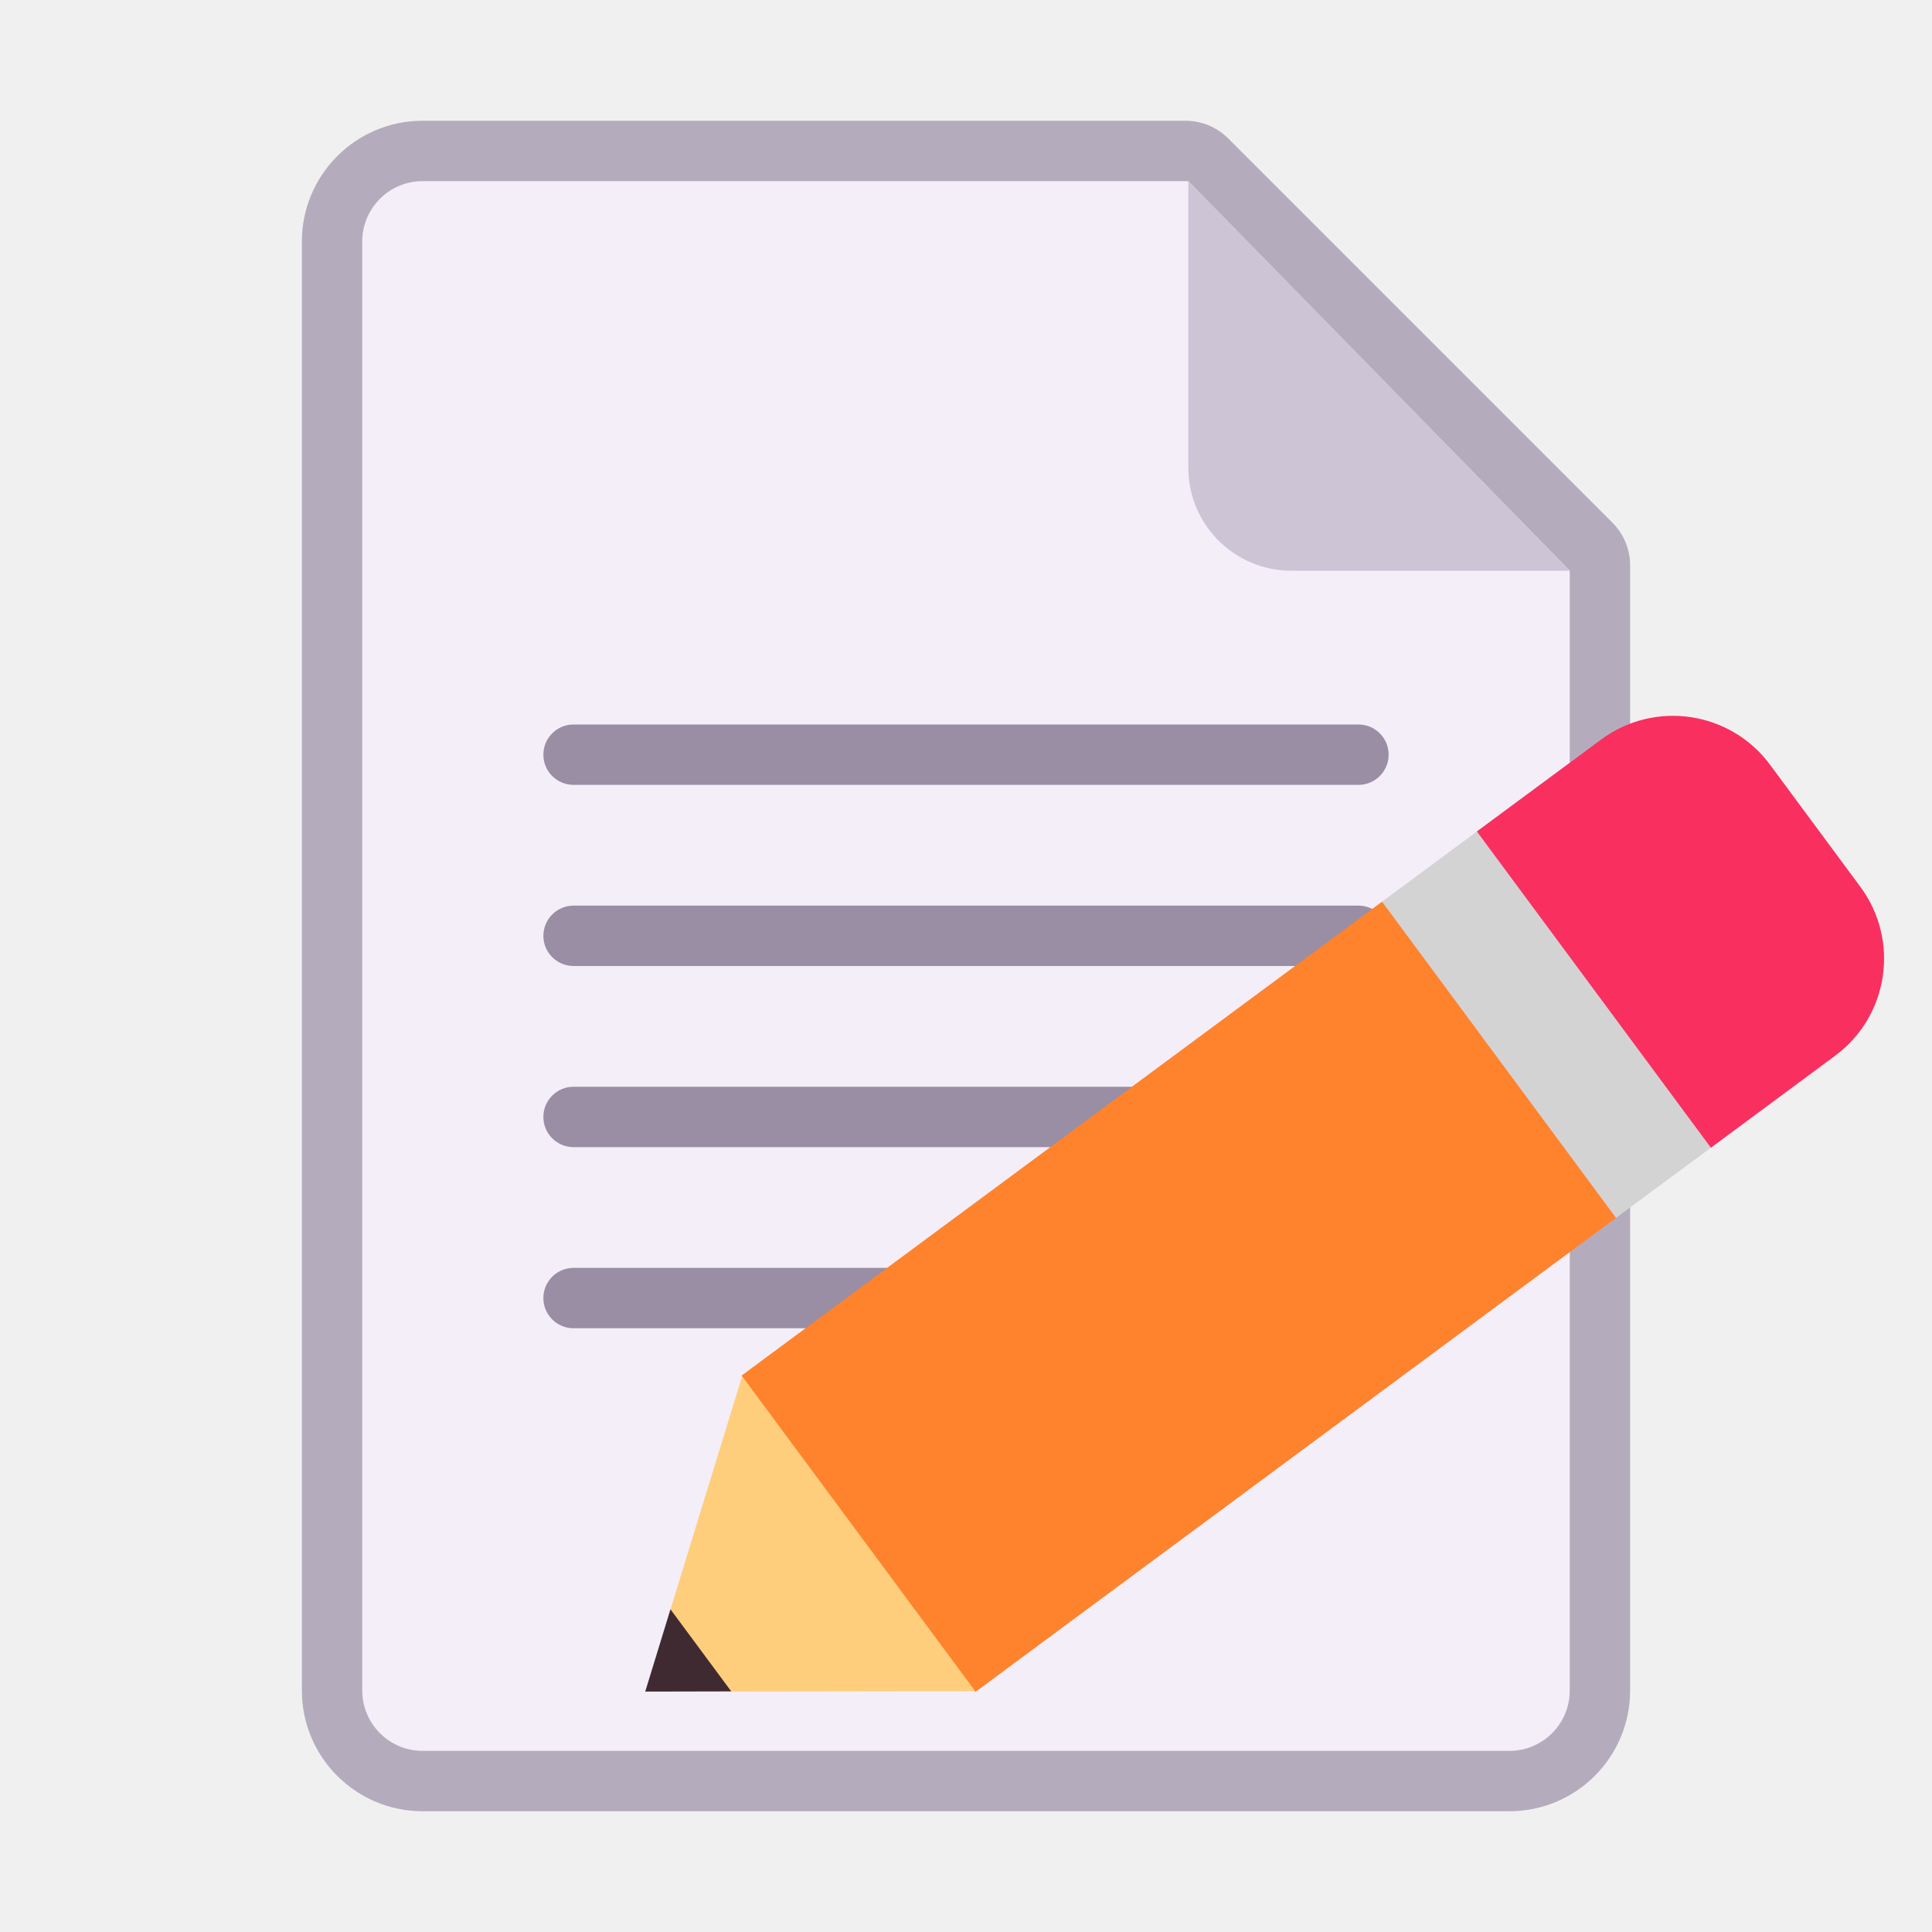
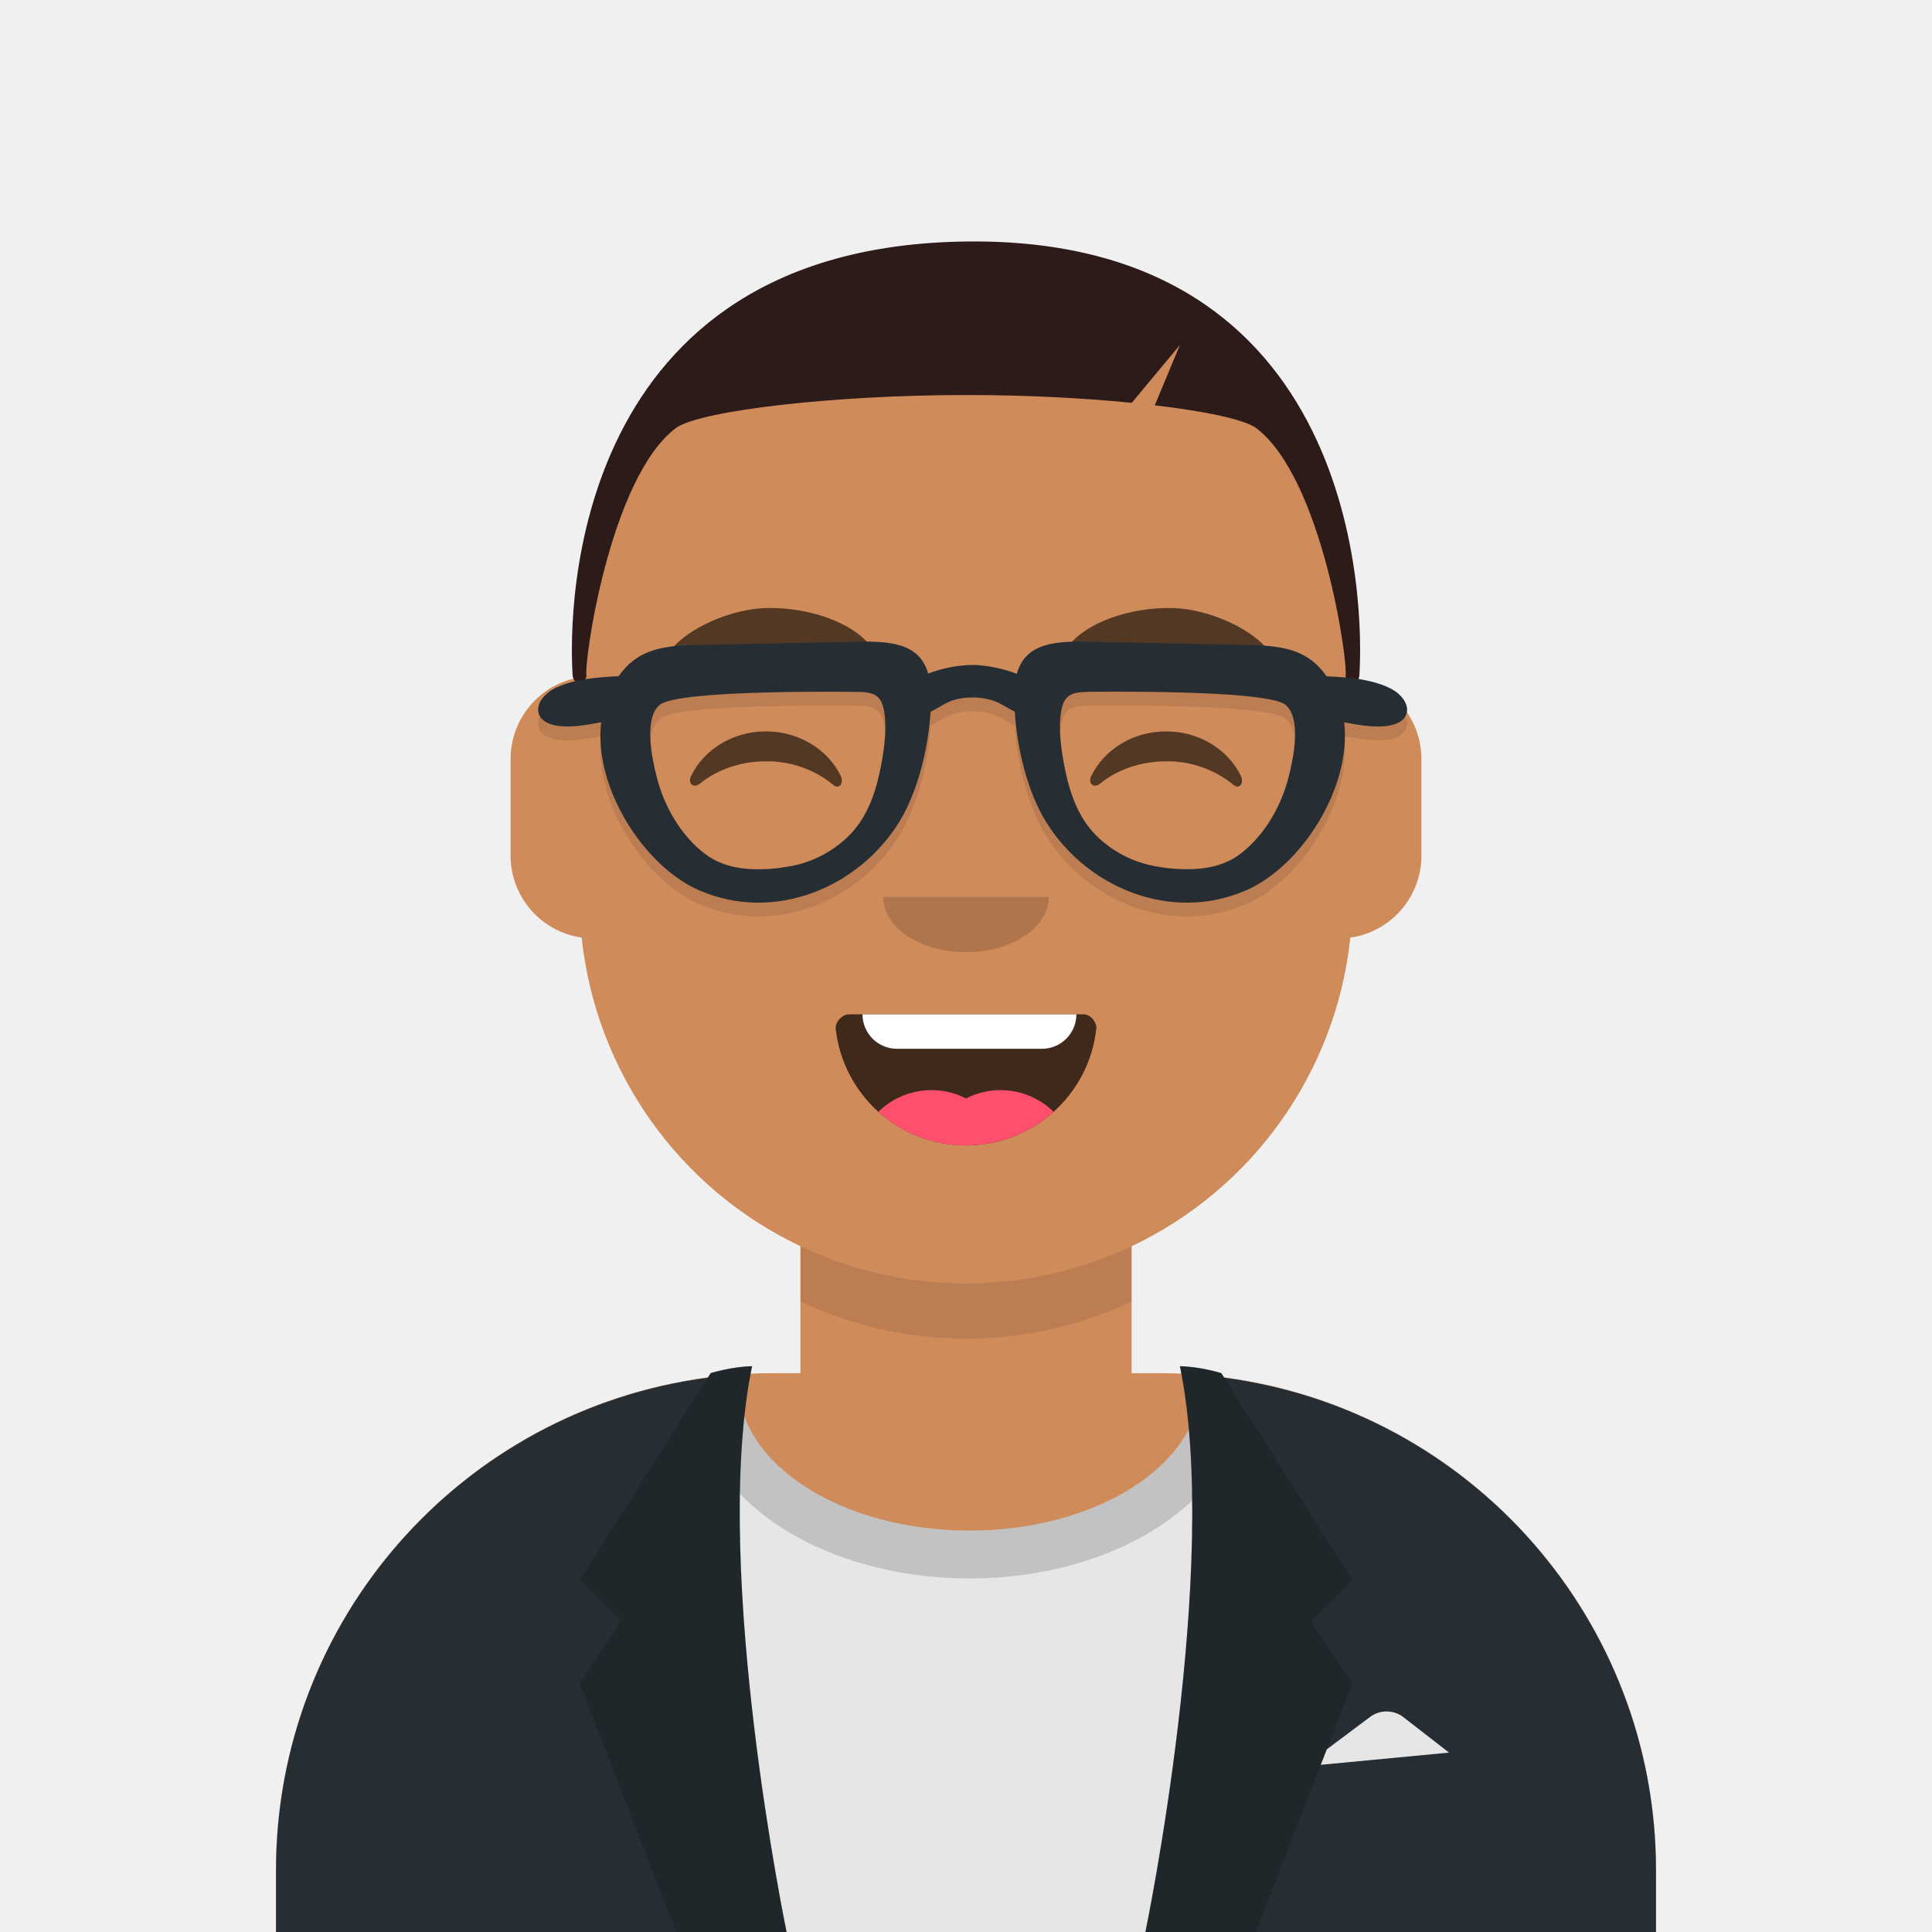
- <svg xmlns="http://www.w3.org/2000/svg" viewBox="0 0 32 32" width="128" height="128">
-   <g fill="none">
-     <path fill="#b4acbc" d="M20.343 2.293A1 1 0 0 0 19.636 2H7a2 2 0 0 0-2 2v24a2 2 0 0 0 2 2h18a2 2 0 0 0 2-2V9.364a1 1 0 0 0-.293-.707z" />
-     <path fill="#f3eef8" d="M19.682 3H7a1 1 0 0 0-1 1v24a1 1 0 0 0 1 1h18a1 1 0 0 0 1-1V9.453z" />
-     <path fill="#998ea4" d="M9.5 12h13a.5.5 0 0 1 0 1h-13a.5.5 0 0 1 0-1m0 3a.5.5 0 0 0 0 1h13a.5.5 0 0 0 0-1zM9 18.5a.5.5 0 0 1 .5-.5h13a.5.5 0 0 1 0 1h-13a.5.5 0 0 1-.5-.5m.5 2.5a.5.5 0 0 0 0 1h8a.5.5 0 0 0 0-1z" />
-     <path fill="#cdc4d6" d="M26 9.453h-4.61a1.707 1.707 0 0 1-1.708-1.707V3z" />
-     <path fill="#ff822d" d="m26.766 20.172l-1.08-3.231l-2.796-2.006l-10.607 7.849l1.148 3.156l2.727 2.082z" />
-     <path fill="#ffce7c" d="m11.106 26.655l.171.893l.836.468l4.039-.006l-3.86-5.216z" />
-     <path fill="#402a32" d="m10.687 28.018l.418-1.363l1.007 1.36z" />
-     <path fill="#f92f60" d="M26.52 12.249a2 2 0 0 1 2.798.418l1.496 2.022a2 2 0 0 1-.418 2.797l-2.058 1.524l-2.805-2.069l-1.071-3.17z" />
-     <path fill="#d3d3d3" d="m24.462 13.772l3.876 5.238l-1.572 1.162l-3.875-5.237z" />
+ <svg xmlns="http://www.w3.org/2000/svg" width="128" height="128" viewBox="0 0 280 280" fill="none" shape-rendering="auto">
+   <mask id="viewboxMask">
+     <rect width="280" height="280" rx="0" ry="0" x="0" y="0" fill="#fff" />
+   </mask>
+   <g mask="url(#viewboxMask)">
+     <g transform="translate(8)">
+       <path d="M132 36a56 56 0 0 0-56 56v6.17A12 12 0 0 0 66 110v14a12 12 0 0 0 10.3 11.88 56.04 56.04 0 0 0 31.7 44.73v18.4h-4a72 72 0 0 0-72 72v9h200v-9a72 72 0 0 0-72-72h-4v-18.39a56.04 56.04 0 0 0 31.7-44.73A12 12 0 0 0 198 124v-14a12 12 0 0 0-10-11.83V92a56 56 0 0 0-56-56Z" fill="#d08b5b" />
+       <path d="M108 180.61v8a55.79 55.79 0 0 0 24 5.39c8.59 0 16.73-1.93 24-5.39v-8a55.79 55.79 0 0 1-24 5.39 55.79 55.79 0 0 1-24-5.39Z" fill="#000" fill-opacity=".1" />
+       <g transform="translate(0 170)">
+         <path d="M132.5 51.83c18.5 0 33.5-9.62 33.5-21.48 0-.36-.01-.7-.04-1.06A72 72 0 0 1 232 101.04V110H32v-8.95a72 72 0 0 1 67.05-71.83c-.03.37-.05.75-.05 1.13 0 11.86 15 21.48 33.5 21.48Z" fill="#E6E6E6" />
+         <path d="M132.5 58.76c21.89 0 39.63-12.05 39.63-26.91 0-.6-.02-1.2-.08-1.8-2-.33-4.03-.59-6.1-.76.04.35.05.7.05 1.06 0 11.86-15 21.48-33.5 21.48S99 42.2 99 30.35c0-.38.02-.76.05-1.13-2.06.14-4.08.36-6.08.67-.07.65-.1 1.3-.1 1.96 0 14.86 17.74 26.91 39.63 26.91Z" fill="#000" fill-opacity=".16" />
+         <path d="M100.78 29.12 101 28c-2.96.05-6 1-6 1l-.42.66A72.01 72.01 0 0 0 32 101.06V110h74s-10.7-51.56-5.24-80.8l.02-.08ZM158 110s11-53 5-82c2.96.05 6 1 6 1l.42.66a72.01 72.01 0 0 1 62.58 71.4V110h-74Z" fill="#262e33" />
+         <path d="M101 28c-6 29 5 82 5 82H90L76 74l6-9-6-6 19-30s3.04-.95 6-1ZM163 28c6 29-5 82-5 82h16l14-36-6-9 6-6-19-30s-3.04-.95-6-1Z" fill-rule="evenodd" clip-rule="evenodd" fill="#000" fill-opacity=".15" />
+         <path d="m183.42 85.77.87-2.24 6.27-4.7a4 4 0 0 1 4.85.05l6.6 5.12-18.59 1.77Z" fill="#E6E6E6" />
+       </g>
+       <g transform="translate(78 134)">
+         <path fill-rule="evenodd" clip-rule="evenodd" d="M35.12 15.13a19 19 0 0 0 37.77-.09c.08-.77-.77-2.04-1.85-2.04H37.1C36 13 35 14.18 35.12 15.13Z" fill="#000" fill-opacity=".7" />
+         <path d="M70 13H39a5 5 0 0 0 5 5h21a5 5 0 0 0 5-5Z" fill="#fff" />
+         <path d="M66.7 27.14A10.96 10.96 0 0 0 54 25.2a10.95 10.95 0 0 0-12.7 1.94A18.93 18.93 0 0 0 54 32c4.88 0 9.33-1.84 12.7-4.86Z" fill="#FF4F6D" />
+       </g>
+       <g transform="translate(104 122)">
+         <path fill-rule="evenodd" clip-rule="evenodd" d="M16 8c0 4.42 5.37 8 12 8s12-3.58 12-8" fill="#000" fill-opacity=".16" />
+       </g>
+       <g transform="translate(76 90)">
+         <path d="M16.16 22.45c1.85-3.8 6-6.45 10.84-6.45 4.81 0 8.96 2.63 10.82 6.4.55 1.13-.24 2.05-1.03 1.37a15.05 15.05 0 0 0-9.8-3.43c-3.73 0-7.12 1.24-9.55 3.23-.9.73-1.82-.01-1.28-1.12ZM74.16 22.45c1.85-3.8 6-6.45 10.84-6.45 4.81 0 8.96 2.63 10.82 6.4.55 1.13-.24 2.05-1.03 1.37a15.05 15.05 0 0 0-9.8-3.43c-3.74 0-7.13 1.24-9.56 3.23-.9.73-1.82-.01-1.28-1.12Z" fill-rule="evenodd" clip-rule="evenodd" fill="#000" fill-opacity=".6" />
+       </g>
+       <g transform="translate(76 82)">
+         <path d="M26.55 6.15c-5.8.27-15.2 4.49-14.96 10.34.01.18.3.27.43.12 2.76-2.96 22.32-5.95 29.2-4.36.64.14 1.12-.48.72-.93-3.43-3.85-10.2-5.43-15.4-5.18ZM86.45 6.15c5.8.27 15.2 4.49 14.96 10.34-.01.18-.3.27-.43.12-2.76-2.96-22.32-5.95-29.2-4.36-.64.14-1.12-.48-.72-.93 3.43-3.85 10.2-5.43 15.4-5.18Z" fill-rule="evenodd" clip-rule="evenodd" fill="#000" fill-opacity=".6" />
+       </g>
+       <g transform="translate(-1)">
+         <path d="M78 98c-.33 1.22-1.65 1.49-2 0-.72-10.3 0-62.27 57-63 57-.73 57.72 52.7 57 63-.35 1.49-1.67 1.22-2 0 .46-1.55-3.3-28.75-13-36-1.76-1.22-7.25-2.39-14.64-3.26L164 50l-6.98 8.38c-7.03-.7-15.36-1.13-23.7-1.13C114 57.23 94.61 59.48 91 62c-9.7 7.25-13.46 34.45-13 36Z" fill="#2c1b18" />
+       </g>
+       <g transform="translate(49 72)" />
+       <g transform="translate(62 42)">
+         <g fill-rule="evenodd" clip-rule="evenodd">
+           <path d="M111.71 53.49c4.67.16 8 .88 10.55 4.52 3.01.15 6.25.37 8.98 1.63 3.39 1.56 3.9 5.1-.36 5.59-1.86.2-3.72-.12-5.55-.45l-.19-.03-.33-.06c1.1 9.46-6.21 20.87-14.23 24.35C99.6 93.8 87.34 88.53 81.53 79c-2.62-4.3-4.14-10.51-4.46-15.86-.42-.2-.83-.44-1.23-.67-.38-.22-.76-.44-1.12-.61-2-.98-5.34-1.1-7.5 0-.35.17-.7.37-1.05.58-.42.25-.86.5-1.3.72C64.53 68.5 63.01 74.7 60.4 79c-5.8 9.53-18.07 14.8-29.05 10.04-8.02-3.48-15.33-14.89-14.23-24.35l-.33.06-.2.03c-1.83.33-3.7.66-5.55.45-4.27-.5-3.74-4.03-.36-5.6 2.72-1.25 5.96-1.47 8.97-1.62 2.55-3.63 5.88-4.36 10.55-4.52l23.29-.46c5.19-.14 9.72 0 11.03 4.6a18.7 18.7 0 0 1 6.35-1.25c1.86 0 4.35.45 6.5 1.28 1.3-4.64 5.83-4.77 11.03-4.63l23.3.46Zm-24.03 6.78c-2.37.03-3.5.42-3.9 2.9-.4 2.5 0 5.31.46 7.78.73 3.77 1.92 7.46 4.71 10.22a16.24 16.24 0 0 0 8.32 4.34c.11.03.54.1.96.16.63.1 1.23.18.71.13l-.1-.01h-.06a47.08 47.08 0 0 1 .16 0c3.73.4 7.72.32 10.82-2.04 3.53-2.7 5.95-6.95 7.01-11.2.63-2.48 1.93-8.42-.46-10.4-2.73-2.28-28.63-1.88-28.63-1.88Zm-33.43 0c2.37.03 3.5.42 3.9 2.9.4 2.5 0 5.32-.46 7.78-.73 3.77-1.92 7.46-4.71 10.22a16.23 16.23 0 0 1-8.32 4.35l-.96.15c-.64.1-1.26.19-.68.13-3.73.4-7.74.32-10.85-2.05-3.53-2.69-5.95-6.95-7.01-11.2-.63-2.48-1.93-8.42.46-10.4 2.73-2.28 28.63-1.87 28.63-1.87Zm-10.93 25.5Z" fill="#000" fill-opacity=".1" />
+           <path d="M111.71 51.49c4.67.16 8 .88 10.55 4.52 3.01.15 6.25.37 8.98 1.63 3.39 1.56 3.9 5.1-.36 5.59-1.86.2-3.72-.12-5.55-.45l-.19-.03-.33-.06c1.1 9.46-6.21 20.87-14.23 24.35C99.6 91.8 87.34 86.53 81.53 77c-2.62-4.3-4.14-10.51-4.46-15.86-.42-.2-.83-.44-1.23-.67-.38-.22-.76-.44-1.12-.61-2-.98-5.34-1.1-7.5 0-.35.17-.7.37-1.05.58-.42.25-.86.5-1.3.72C64.53 66.5 63.01 72.7 60.4 77c-5.8 9.53-18.07 14.8-29.05 10.04-8.02-3.48-15.33-14.89-14.23-24.35-.11 0-.22.03-.33.05l-.2.03c-1.83.33-3.7.66-5.55.45-4.27-.5-3.74-4.03-.36-5.6 2.72-1.25 5.96-1.47 8.97-1.62 2.55-3.63 5.88-4.36 10.55-4.52l23.29-.46c5.19-.14 9.72 0 11.03 4.6a18.7 18.7 0 0 1 6.35-1.25c1.86 0 4.35.45 6.5 1.28 1.3-4.64 5.83-4.77 11.03-4.63l23.3.46Zm-24.03 6.78c-2.37.03-3.5.42-3.9 2.9-.4 2.5 0 5.31.46 7.78.73 3.77 1.92 7.46 4.71 10.22a16.24 16.24 0 0 0 8.32 4.34c.11.03.54.1.96.16.63.1 1.23.18.71.13l-.1-.01h-.06a47.08 47.08 0 0 1 .16 0c3.73.4 7.72.32 10.82-2.04 3.53-2.7 5.95-6.95 7.01-11.2.63-2.48 1.93-8.42-.46-10.4-2.73-2.28-28.63-1.88-28.63-1.88Zm-33.43 0c2.37.03 3.5.42 3.9 2.9.4 2.5 0 5.32-.46 7.78-.73 3.77-1.92 7.46-4.71 10.22a16.23 16.23 0 0 1-8.32 4.35l-.96.15c-.64.1-1.26.19-.68.13-3.73.4-7.74.32-10.85-2.05-3.53-2.69-5.95-6.95-7.01-11.2-.63-2.48-1.93-8.42.46-10.4 2.73-2.28 28.63-1.87 28.63-1.87Zm-10.93 25.5Z" fill="#262e33" />
+         </g>
+       </g>
+     </g>
  </g>
</svg>
